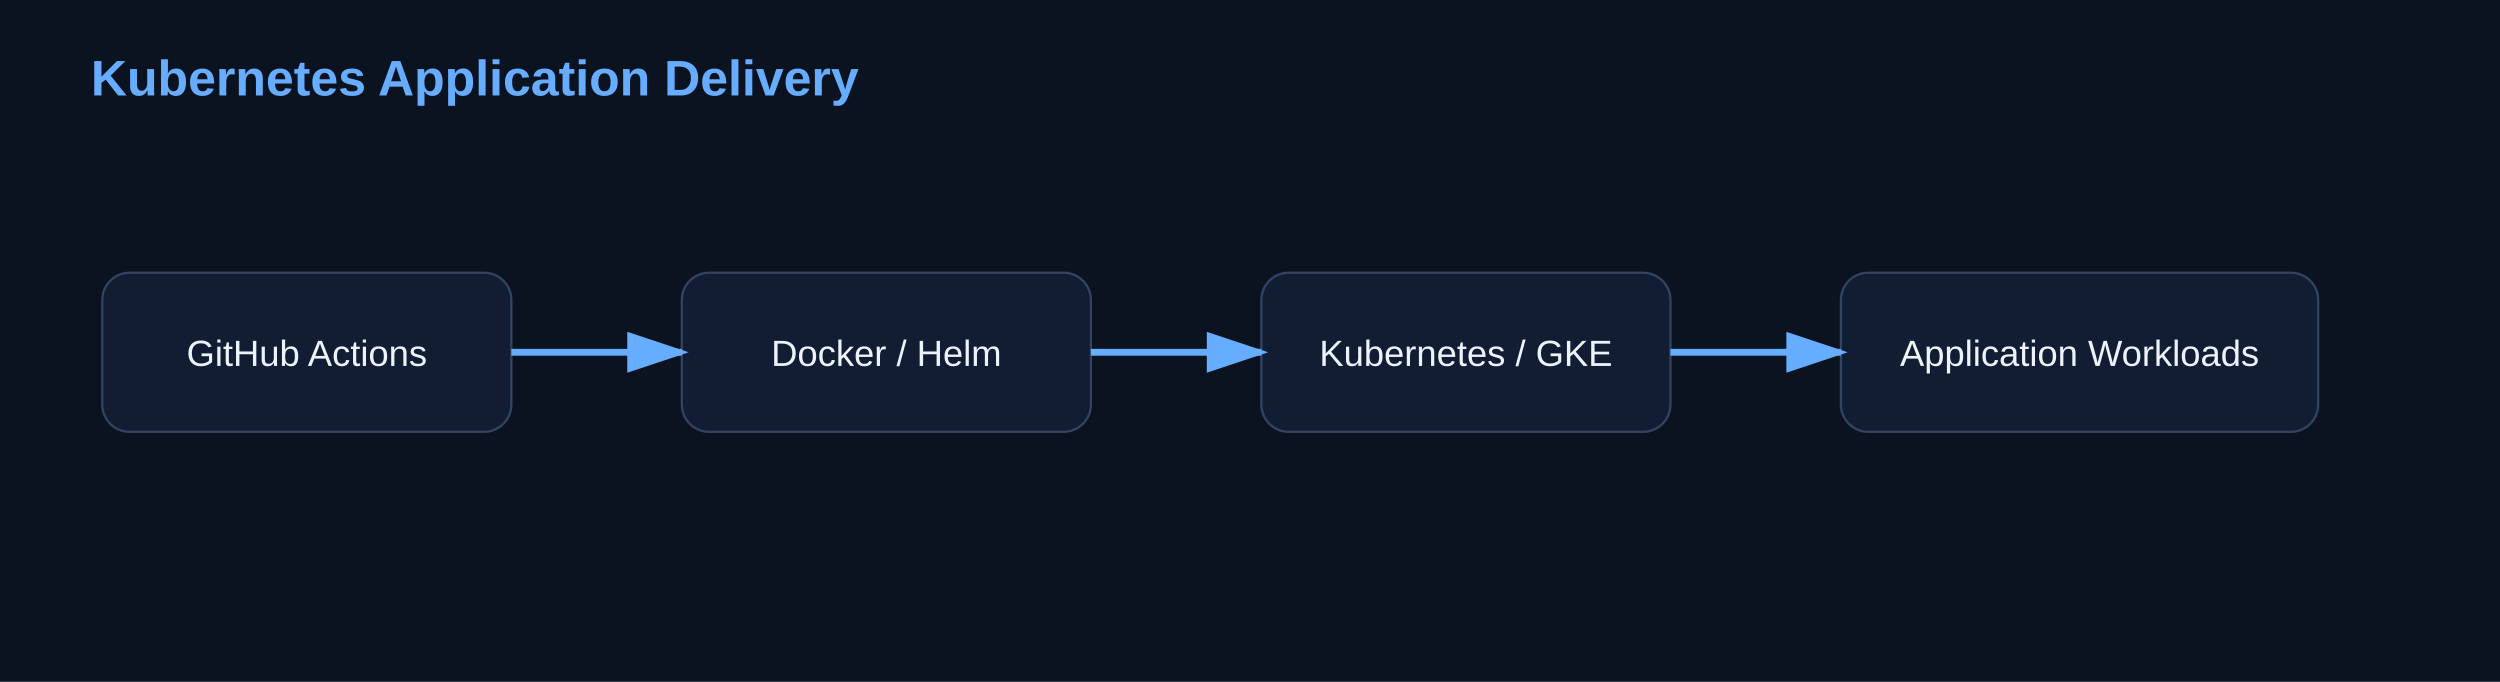
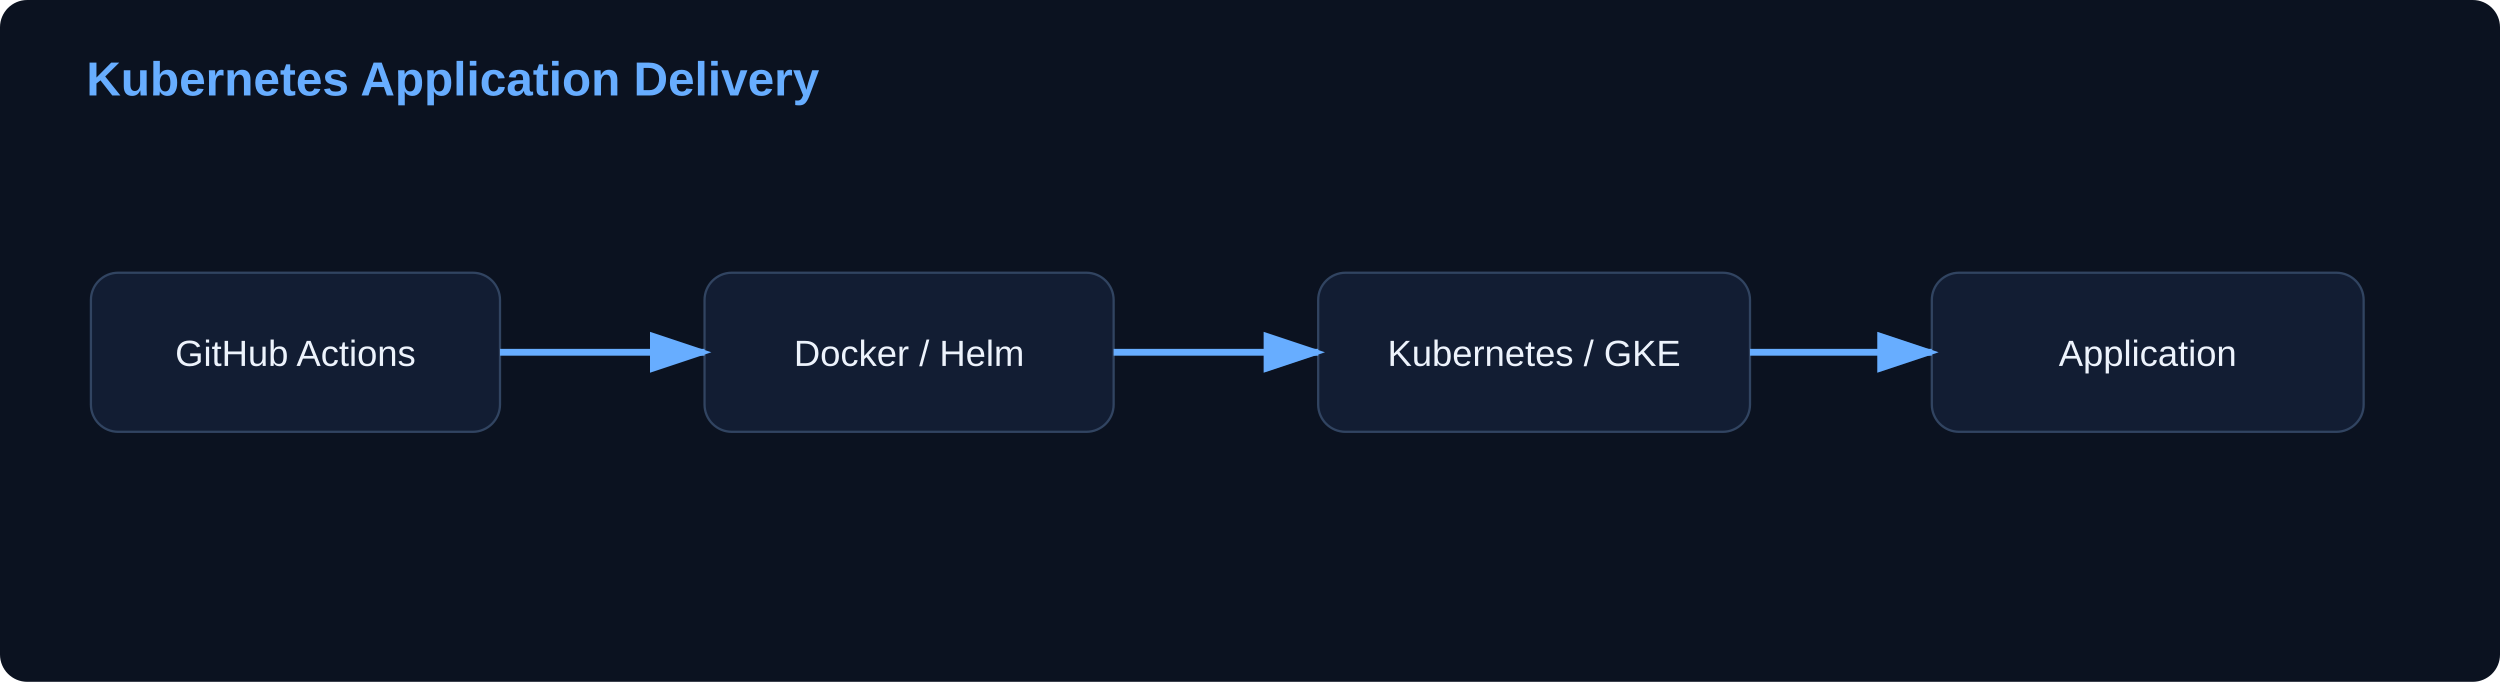
- <svg xmlns="http://www.w3.org/2000/svg" width="1100" height="300" viewBox="0 0 1100 300">
-   <rect width="100%" height="100%" fill="#0b1220" />
-   <text x="40" y="42" fill="#67adff" font-family="Arial" font-size="22" font-weight="700">Kubernetes Application Delivery</text>
+ <svg xmlns="http://www.w3.org/2000/svg" viewBox="0 0 1100 300" role="img" aria-label="Kubernetes Application Delivery">
+   <rect width="1100" height="300" rx="12" fill="#0b1220" />
+   <text x="38" y="42" fill="#67adff" font-family="Arial,sans-serif" font-size="21" font-weight="700">Kubernetes Application Delivery</text>
  <defs>
    <marker id="a" markerWidth="10" markerHeight="10" refX="8" refY="3" orient="auto">
      <path d="M0,0 L0,6 L9,3 z" fill="#67adff" />
    </marker>
  </defs>
-   <rect x="45" y="120" width="180" height="70" rx="12" fill="#121d33" stroke="#314461" />
-   <text x="135.0" y="161.0" text-anchor="middle" fill="#edf3fc" font-family="Arial" font-size="16">GitHub Actions</text>
-   <rect x="300" y="120" width="180" height="70" rx="12" fill="#121d33" stroke="#314461" />
-   <text x="390.0" y="161.0" text-anchor="middle" fill="#edf3fc" font-family="Arial" font-size="16">Docker / Helm</text>
-   <rect x="555" y="120" width="180" height="70" rx="12" fill="#121d33" stroke="#314461" />
-   <text x="645.0" y="161.0" text-anchor="middle" fill="#edf3fc" font-family="Arial" font-size="16">Kubernetes / GKE</text>
-   <rect x="810" y="120" width="210" height="70" rx="12" fill="#121d33" stroke="#314461" />
-   <text x="915.0" y="161.0" text-anchor="middle" fill="#edf3fc" font-family="Arial" font-size="16">Application Workloads</text>
-   <line x1="225" y1="155" x2="300" y2="155" stroke="#67adff" stroke-width="3" marker-end="url(#a)" />
-   <line x1="480" y1="155" x2="555" y2="155" stroke="#67adff" stroke-width="3" marker-end="url(#a)" />
-   <line x1="735" y1="155" x2="810" y2="155" stroke="#67adff" stroke-width="3" marker-end="url(#a)" />
+   <rect x="40" y="120" width="180" height="70" rx="12" fill="#121d33" stroke="#314461" />
+   <text x="130.0" y="161.0" text-anchor="middle" fill="#edf3fc" font-family="Arial,sans-serif" font-size="16">GitHub Actions</text>
+   <rect x="310" y="120" width="180" height="70" rx="12" fill="#121d33" stroke="#314461" />
+   <text x="400.0" y="161.0" text-anchor="middle" fill="#edf3fc" font-family="Arial,sans-serif" font-size="16">Docker / Helm</text>
+   <rect x="580" y="120" width="190" height="70" rx="12" fill="#121d33" stroke="#314461" />
+   <text x="675.0" y="161.0" text-anchor="middle" fill="#edf3fc" font-family="Arial,sans-serif" font-size="16">Kubernetes / GKE</text>
+   <rect x="850" y="120" width="190" height="70" rx="12" fill="#121d33" stroke="#314461" />
+   <text x="945.0" y="161.0" text-anchor="middle" fill="#edf3fc" font-family="Arial,sans-serif" font-size="16">Application</text>
+   <line x1="220" y1="155" x2="310" y2="155" stroke="#67adff" stroke-width="3" marker-end="url(#a)" />
+   <line x1="490" y1="155" x2="580" y2="155" stroke="#67adff" stroke-width="3" marker-end="url(#a)" />
+   <line x1="770" y1="155" x2="850" y2="155" stroke="#67adff" stroke-width="3" marker-end="url(#a)" />
</svg>
